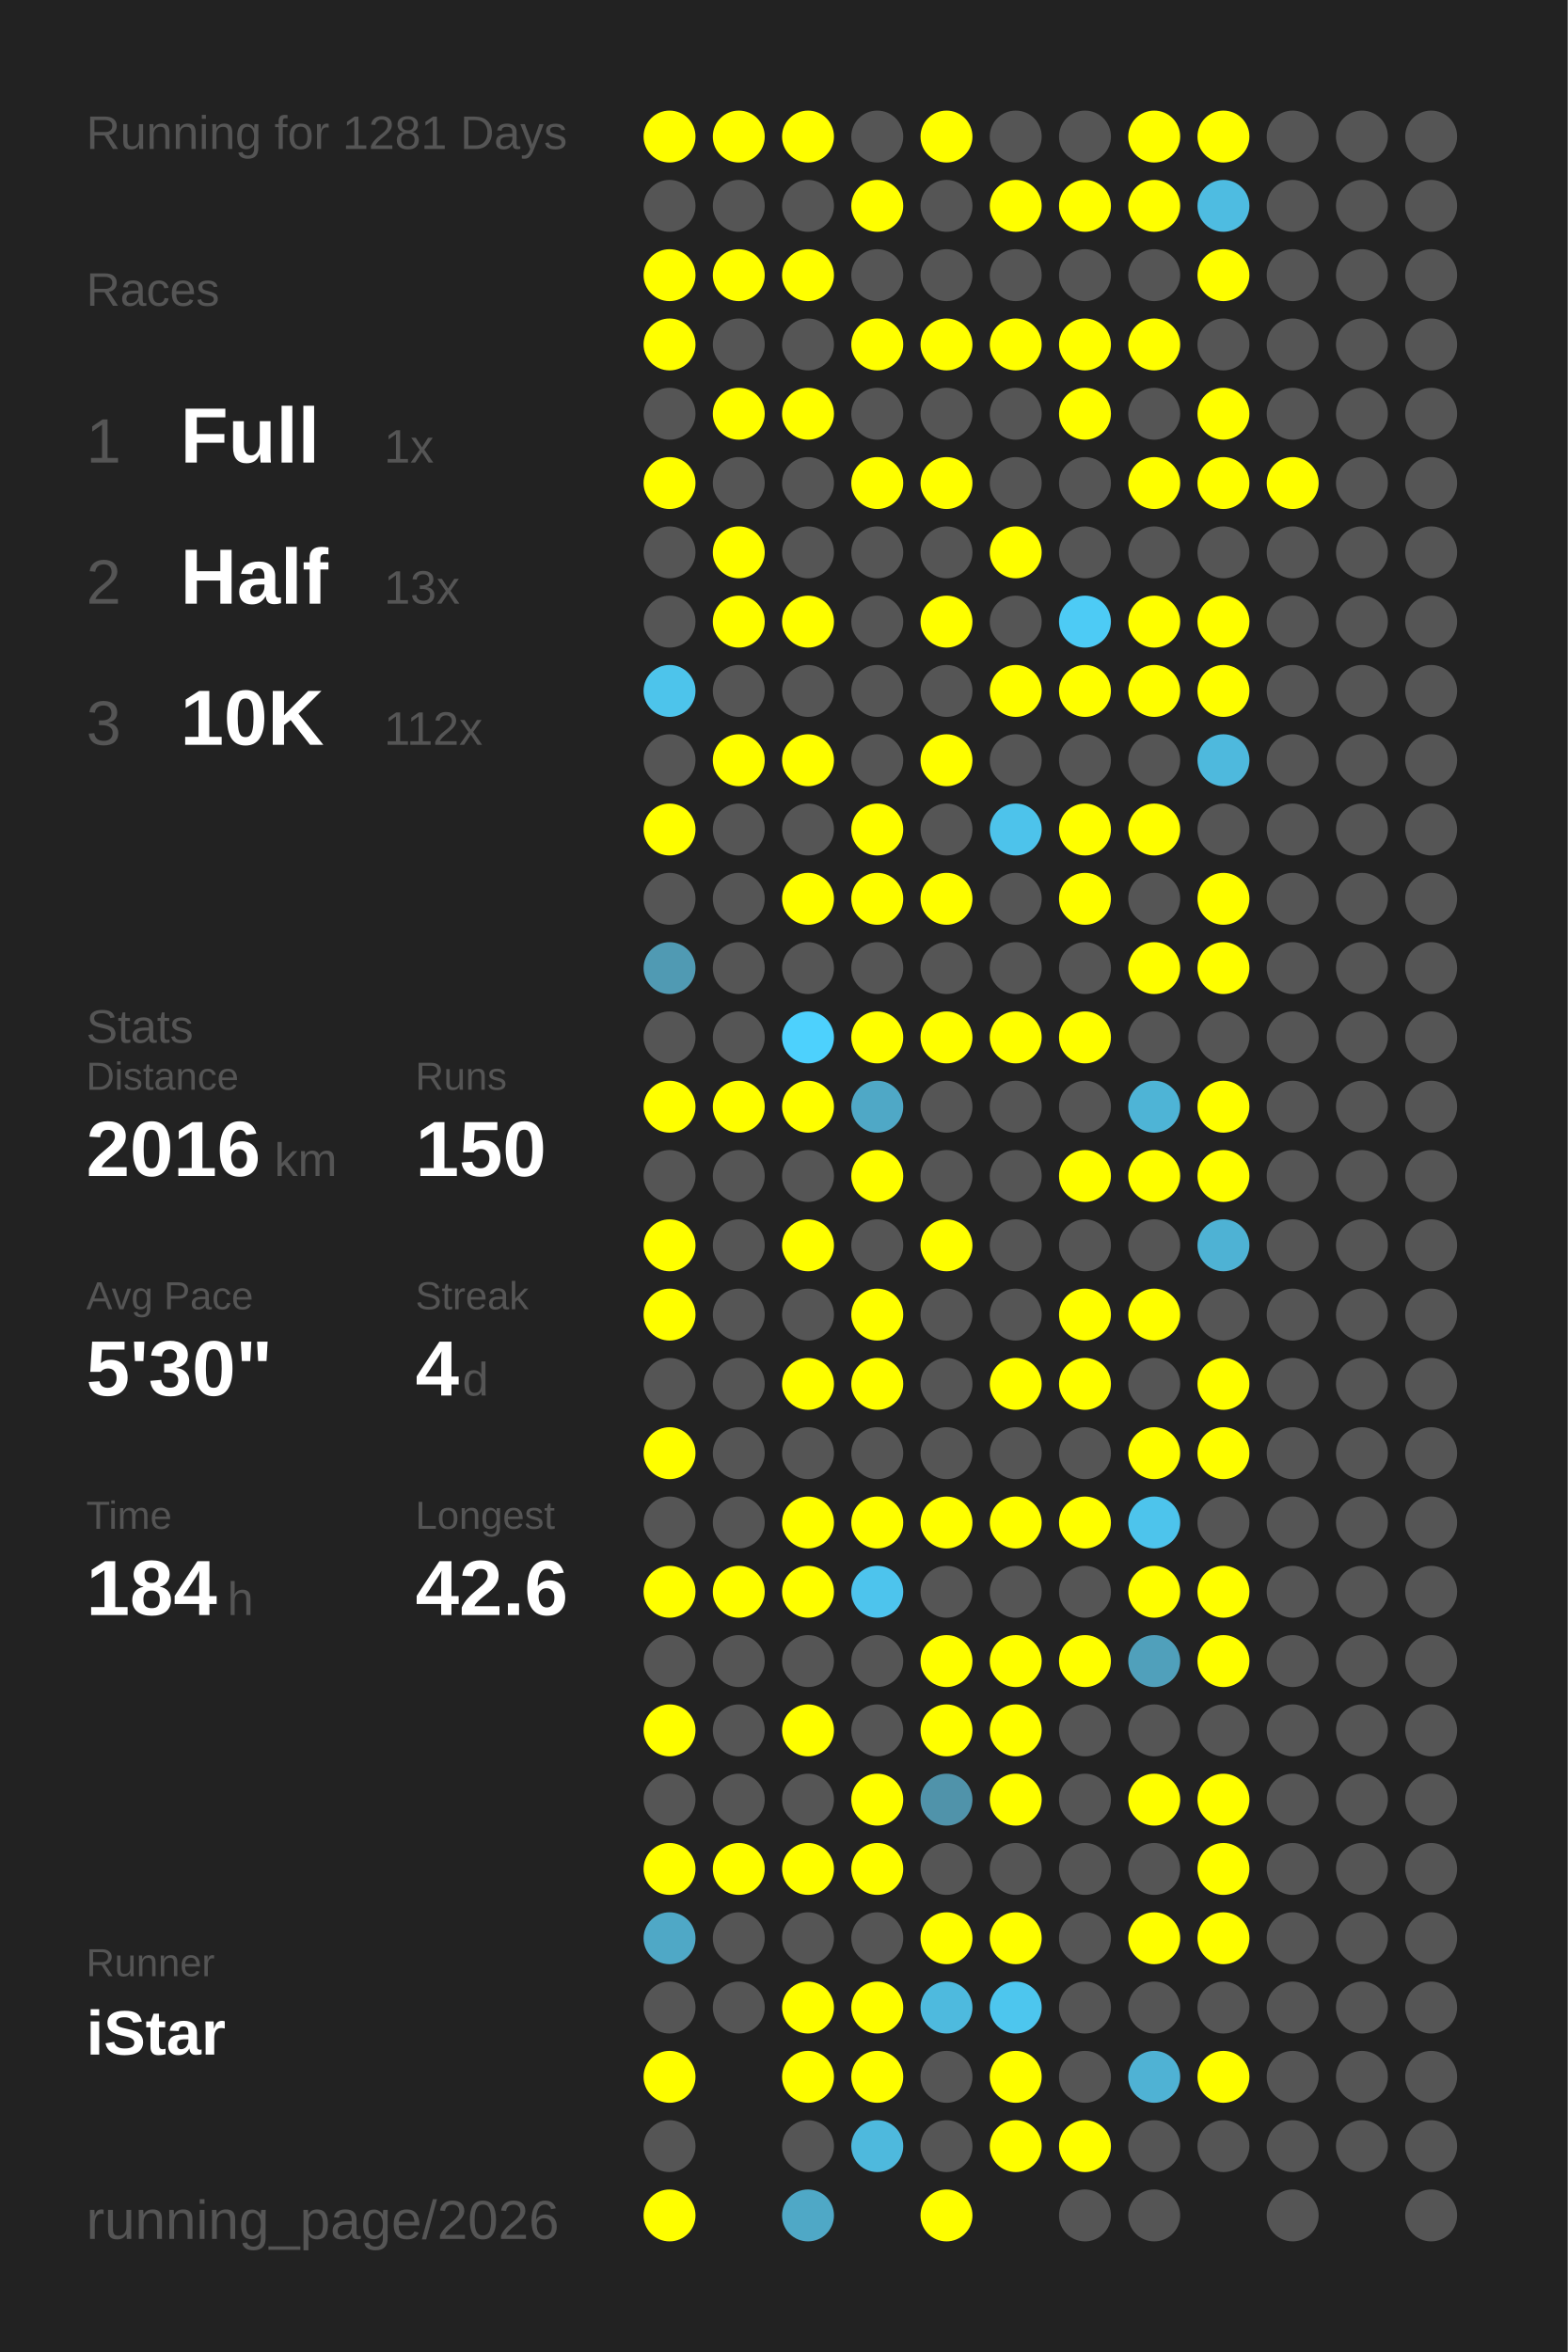
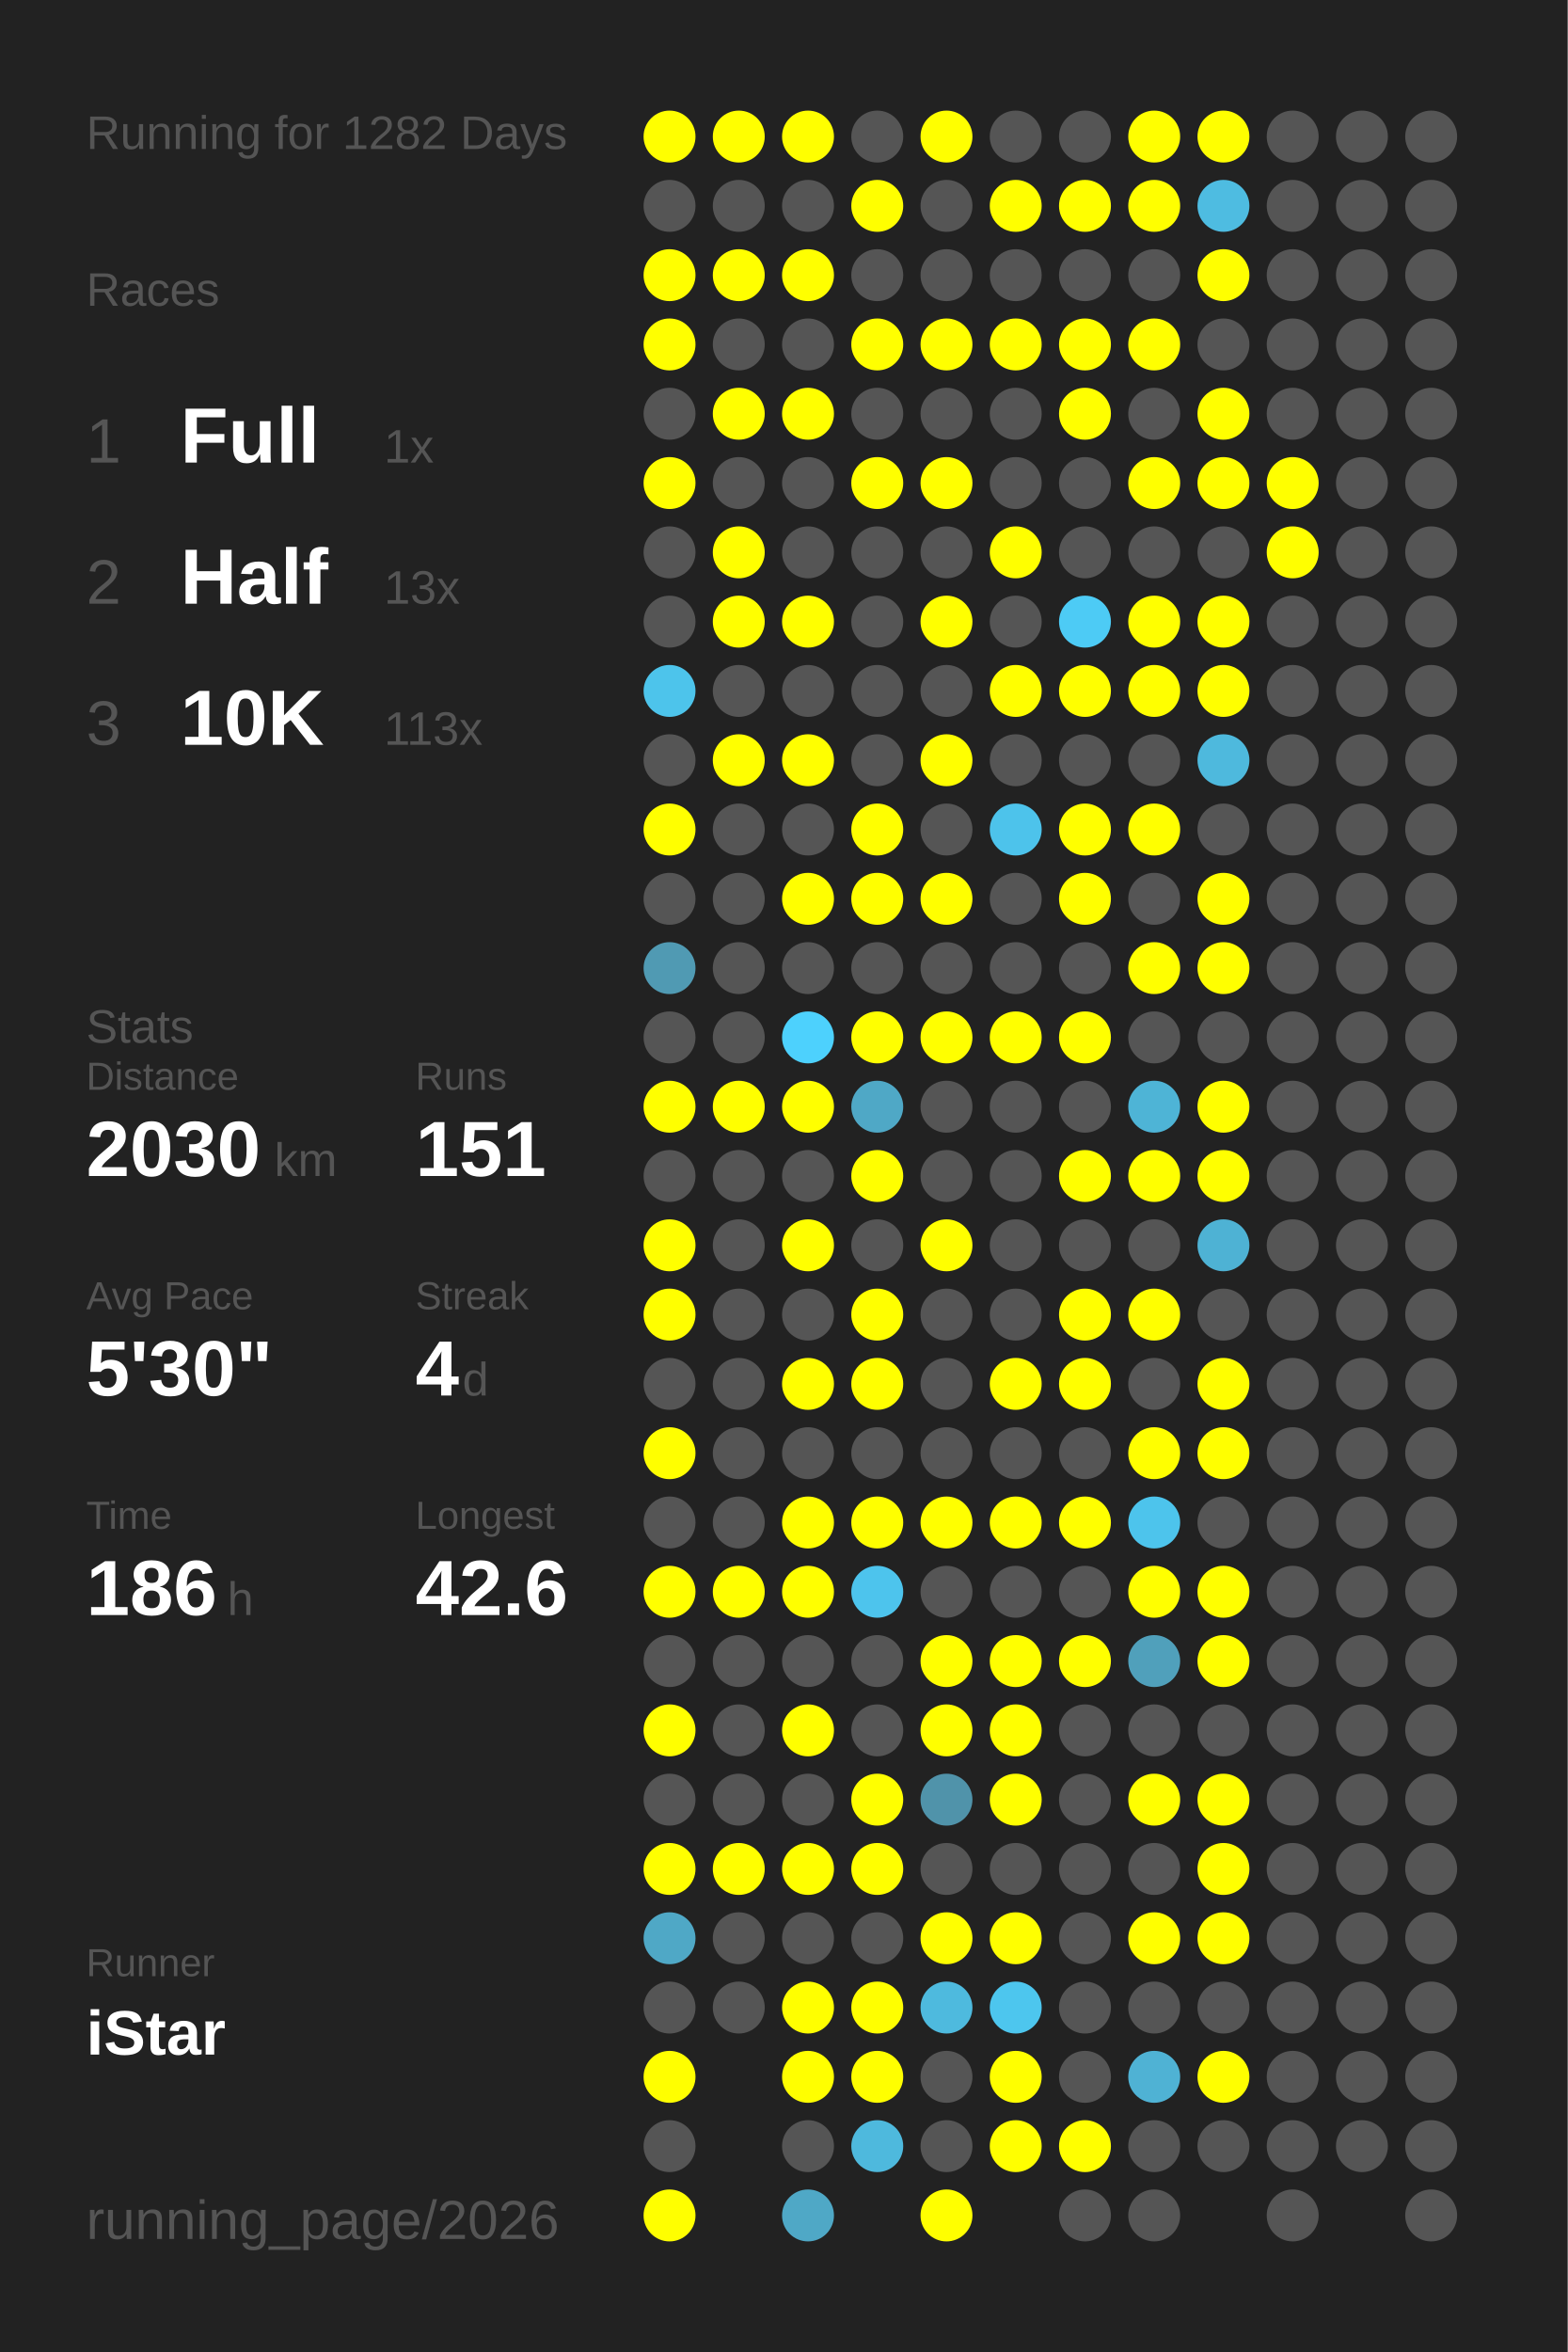
<svg xmlns="http://www.w3.org/2000/svg" baseProfile="full" height="300mm" version="1.1" viewBox="0,0,200,300" width="200mm">
  <defs />
  <rect fill="#222222" height="300" width="200" x="0" y="0" />
-   <text fill="#555555" style="font-size:6px; font-family:Arial;" x="11" y="19">Running for 1281 Days</text>
+   <text fill="#555555" style="font-size:6px; font-family:Arial;" x="11" y="19">Running for 1282 Days</text>
  <text fill="#555555" style="font-size:6px; font-family:Arial;" x="11" y="39">Races</text>
  <text fill="#555555" style="font-size:8px; font-family:Arial;" x="11" y="59">1</text>
  <text fill="#FFFFFF" style="font-size:10px; font-family:Arial; font-weight:bold;" x="23" y="59">Full</text>
  <text fill="#555555" style="font-size:6px; font-family:Arial;" x="49" y="59">1x</text>
  <text fill="#555555" style="font-size:8px; font-family:Arial;" x="11" y="77">2</text>
  <text fill="#FFFFFF" style="font-size:10px; font-family:Arial; font-weight:bold;" x="23" y="77">Half</text>
  <text fill="#555555" style="font-size:6px; font-family:Arial;" x="49" y="77">13x</text>
  <text fill="#555555" style="font-size:8px; font-family:Arial;" x="11" y="95">3</text>
  <text fill="#FFFFFF" style="font-size:10px; font-family:Arial; font-weight:bold;" x="23" y="95">10K</text>
-   <text fill="#555555" style="font-size:6px; font-family:Arial;" x="49" y="95">112x</text>
+   <text fill="#555555" style="font-size:6px; font-family:Arial;" x="49" y="95">113x</text>
  <text fill="#555555" style="font-size:6px; font-family:Arial;" x="11" y="133">Stats</text>
  <text fill="#555555" style="font-size:5px; font-family:Arial;" x="11" y="139">Distance</text>
-   <text fill="#FFFFFF" style="font-size:10px; font-family:Arial; font-weight:bold;" x="11" y="150">2016</text>
+   <text fill="#FFFFFF" style="font-size:10px; font-family:Arial; font-weight:bold;" x="11" y="150">2030</text>
  <text fill="#555555" style="font-size:6px; font-family:Arial;" x="35" y="150">km</text>
  <text fill="#555555" style="font-size:5px; font-family:Arial;" x="53" y="139">Runs</text>
-   <text fill="#FFFFFF" style="font-size:10px; font-family:Arial; font-weight:bold;" x="53" y="150">150</text>
+   <text fill="#FFFFFF" style="font-size:10px; font-family:Arial; font-weight:bold;" x="53" y="150">151</text>
  <text fill="#555555" style="font-size:5px; font-family:Arial;" x="11" y="167">Avg Pace</text>
  <text fill="#FFFFFF" style="font-size:10px; font-family:Arial; font-weight:bold;" x="11" y="178">5'30"</text>
  <text fill="#555555" style="font-size:5px; font-family:Arial;" x="53" y="167">Streak</text>
  <text fill="#FFFFFF" style="font-size:10px; font-family:Arial; font-weight:bold;" x="53" y="178">4</text>
  <text fill="#555555" style="font-size:6px; font-family:Arial;" x="59" y="178">d</text>
  <text fill="#555555" style="font-size:5px; font-family:Arial;" x="11" y="195">Time</text>
-   <text fill="#FFFFFF" style="font-size:10px; font-family:Arial; font-weight:bold;" x="11" y="206">184</text>
+   <text fill="#FFFFFF" style="font-size:10px; font-family:Arial; font-weight:bold;" x="11" y="206">186</text>
  <text fill="#555555" style="font-size:6px; font-family:Arial;" x="29" y="206">h</text>
  <text fill="#555555" style="font-size:5px; font-family:Arial;" x="53" y="195">Longest</text>
  <text fill="#FFFFFF" style="font-size:10px; font-family:Arial; font-weight:bold;" x="53" y="206">42.6</text>
  <text fill="#555555" style="font-size:5px; font-family:Arial;" x="11" y="252.065">Runner</text>
  <text fill="#FFFFFF" style="font-size:8px; font-family:Arial; font-weight:bold;" x="11" y="262.065">iStar</text>
  <text fill="#555555" style="font-size:7px; font-family:Arial;" x="11" y="285.581">running_page/2026</text>
  <circle cx="85.417" cy="17.419" fill="#FFFF00" r="3.312" />
  <circle cx="85.417" cy="26.258" fill="#555555" r="3.312" />
  <circle cx="85.417" cy="35.097" fill="#FFFF00" r="3.312" />
  <circle cx="85.417" cy="43.935" fill="#FFFF00" r="3.312" />
  <circle cx="85.417" cy="52.774" fill="#555555" r="3.312" />
  <circle cx="85.417" cy="61.613" fill="#FFFF00" r="3.312" />
  <circle cx="85.417" cy="70.452" fill="#555555" r="3.312" />
  <circle cx="85.417" cy="79.29" fill="#555555" r="3.312" />
  <circle cx="85.417" cy="88.129" fill="#4dc4eb" r="3.312" />
  <circle cx="85.417" cy="96.968" fill="#555555" r="3.312" />
  <circle cx="85.417" cy="105.806" fill="#FFFF00" r="3.312" />
  <circle cx="85.417" cy="114.645" fill="#555555" r="3.312" />
  <circle cx="85.417" cy="123.484" fill="#509ab3" r="3.312" />
  <circle cx="85.417" cy="132.323" fill="#555555" r="3.312" />
  <circle cx="85.417" cy="141.161" fill="#FFFF00" r="3.312" />
  <circle cx="85.417" cy="150" fill="#555555" r="3.312" />
  <circle cx="85.417" cy="158.839" fill="#FFFF00" r="3.312" />
  <circle cx="85.417" cy="167.677" fill="#FFFF00" r="3.312" />
  <circle cx="85.417" cy="176.516" fill="#555555" r="3.312" />
  <circle cx="85.417" cy="185.355" fill="#FFFF00" r="3.312" />
  <circle cx="85.417" cy="194.194" fill="#555555" r="3.312" />
  <circle cx="85.417" cy="203.032" fill="#FFFF00" r="3.312" />
  <circle cx="85.417" cy="211.871" fill="#555555" r="3.312" />
  <circle cx="85.417" cy="220.71" fill="#FFFF00" r="3.312" />
  <circle cx="85.417" cy="229.548" fill="#555555" r="3.312" />
  <circle cx="85.417" cy="238.387" fill="#FFFF00" r="3.312" />
  <circle cx="85.417" cy="247.226" fill="#4fa8c6" r="3.312" />
  <circle cx="85.417" cy="256.065" fill="#555555" r="3.312" />
  <circle cx="85.417" cy="264.903" fill="#FFFF00" r="3.312" />
  <circle cx="85.417" cy="273.742" fill="#555555" r="3.312" />
  <circle cx="85.417" cy="282.581" fill="#FFFF00" r="3.312" />
  <circle cx="94.25" cy="17.419" fill="#FFFF00" r="3.312" />
  <circle cx="94.25" cy="26.258" fill="#555555" r="3.312" />
  <circle cx="94.25" cy="35.097" fill="#FFFF00" r="3.312" />
  <circle cx="94.25" cy="43.935" fill="#555555" r="3.312" />
  <circle cx="94.25" cy="52.774" fill="#FFFF00" r="3.312" />
  <circle cx="94.25" cy="61.613" fill="#555555" r="3.312" />
  <circle cx="94.25" cy="70.452" fill="#FFFF00" r="3.312" />
  <circle cx="94.25" cy="79.29" fill="#FFFF00" r="3.312" />
  <circle cx="94.25" cy="88.129" fill="#555555" r="3.312" />
  <circle cx="94.25" cy="96.968" fill="#FFFF00" r="3.312" />
  <circle cx="94.25" cy="105.806" fill="#555555" r="3.312" />
  <circle cx="94.25" cy="114.645" fill="#555555" r="3.312" />
  <circle cx="94.25" cy="123.484" fill="#555555" r="3.312" />
  <circle cx="94.25" cy="132.323" fill="#555555" r="3.312" />
  <circle cx="94.25" cy="141.161" fill="#FFFF00" r="3.312" />
  <circle cx="94.25" cy="150" fill="#555555" r="3.312" />
  <circle cx="94.25" cy="158.839" fill="#555555" r="3.312" />
  <circle cx="94.25" cy="167.677" fill="#555555" r="3.312" />
  <circle cx="94.25" cy="176.516" fill="#555555" r="3.312" />
  <circle cx="94.25" cy="185.355" fill="#555555" r="3.312" />
  <circle cx="94.25" cy="194.194" fill="#555555" r="3.312" />
  <circle cx="94.25" cy="203.032" fill="#FFFF00" r="3.312" />
  <circle cx="94.25" cy="211.871" fill="#555555" r="3.312" />
  <circle cx="94.25" cy="220.71" fill="#555555" r="3.312" />
  <circle cx="94.25" cy="229.548" fill="#555555" r="3.312" />
  <circle cx="94.25" cy="238.387" fill="#FFFF00" r="3.312" />
  <circle cx="94.25" cy="247.226" fill="#555555" r="3.312" />
  <circle cx="94.25" cy="256.065" fill="#555555" r="3.312" />
  <circle cx="103.083" cy="17.419" fill="#FFFF00" r="3.312" />
  <circle cx="103.083" cy="26.258" fill="#555555" r="3.312" />
  <circle cx="103.083" cy="35.097" fill="#FFFF00" r="3.312" />
  <circle cx="103.083" cy="43.935" fill="#555555" r="3.312" />
  <circle cx="103.083" cy="52.774" fill="#FFFF00" r="3.312" />
  <circle cx="103.083" cy="61.613" fill="#555555" r="3.312" />
  <circle cx="103.083" cy="70.452" fill="#555555" r="3.312" />
  <circle cx="103.083" cy="79.29" fill="#FFFF00" r="3.312" />
  <circle cx="103.083" cy="88.129" fill="#555555" r="3.312" />
  <circle cx="103.083" cy="96.968" fill="#FFFF00" r="3.312" />
  <circle cx="103.083" cy="105.806" fill="#555555" r="3.312" />
  <circle cx="103.083" cy="114.645" fill="#FFFF00" r="3.312" />
  <circle cx="103.083" cy="123.484" fill="#555555" r="3.312" />
  <circle cx="103.083" cy="132.323" fill="#4dd1fd" r="3.312" />
  <circle cx="103.083" cy="141.161" fill="#FFFF00" r="3.312" />
  <circle cx="103.083" cy="150" fill="#555555" r="3.312" />
  <circle cx="103.083" cy="158.839" fill="#FFFF00" r="3.312" />
  <circle cx="103.083" cy="167.677" fill="#555555" r="3.312" />
  <circle cx="103.083" cy="176.516" fill="#FFFF00" r="3.312" />
  <circle cx="103.083" cy="185.355" fill="#555555" r="3.312" />
  <circle cx="103.083" cy="194.194" fill="#FFFF00" r="3.312" />
  <circle cx="103.083" cy="203.032" fill="#FFFF00" r="3.312" />
  <circle cx="103.083" cy="211.871" fill="#555555" r="3.312" />
  <circle cx="103.083" cy="220.71" fill="#FFFF00" r="3.312" />
  <circle cx="103.083" cy="229.548" fill="#555555" r="3.312" />
  <circle cx="103.083" cy="238.387" fill="#FFFF00" r="3.312" />
  <circle cx="103.083" cy="247.226" fill="#555555" r="3.312" />
  <circle cx="103.083" cy="256.065" fill="#FFFF00" r="3.312" />
  <circle cx="103.083" cy="264.903" fill="#FFFF00" r="3.312" />
  <circle cx="103.083" cy="273.742" fill="#555555" r="3.312" />
  <circle cx="103.083" cy="282.581" fill="#4fa8c6" r="3.312" />
  <circle cx="111.917" cy="17.419" fill="#555555" r="3.312" />
  <circle cx="111.917" cy="26.258" fill="#FFFF00" r="3.312" />
  <circle cx="111.917" cy="35.097" fill="#555555" r="3.312" />
  <circle cx="111.917" cy="43.935" fill="#FFFF00" r="3.312" />
  <circle cx="111.917" cy="52.774" fill="#555555" r="3.312" />
  <circle cx="111.917" cy="61.613" fill="#FFFF00" r="3.312" />
  <circle cx="111.917" cy="70.452" fill="#555555" r="3.312" />
  <circle cx="111.917" cy="79.29" fill="#555555" r="3.312" />
  <circle cx="111.917" cy="88.129" fill="#555555" r="3.312" />
  <circle cx="111.917" cy="96.968" fill="#555555" r="3.312" />
  <circle cx="111.917" cy="105.806" fill="#FFFF00" r="3.312" />
  <circle cx="111.917" cy="114.645" fill="#FFFF00" r="3.312" />
  <circle cx="111.917" cy="123.484" fill="#555555" r="3.312" />
  <circle cx="111.917" cy="132.323" fill="#FFFF00" r="3.312" />
  <circle cx="111.917" cy="141.161" fill="#4fa8c6" r="3.312" />
  <circle cx="111.917" cy="150" fill="#FFFF00" r="3.312" />
  <circle cx="111.917" cy="158.839" fill="#555555" r="3.312" />
  <circle cx="111.917" cy="167.677" fill="#FFFF00" r="3.312" />
  <circle cx="111.917" cy="176.516" fill="#FFFF00" r="3.312" />
  <circle cx="111.917" cy="185.355" fill="#555555" r="3.312" />
  <circle cx="111.917" cy="194.194" fill="#FFFF00" r="3.312" />
  <circle cx="111.917" cy="203.032" fill="#4dc4ed" r="3.312" />
  <circle cx="111.917" cy="211.871" fill="#555555" r="3.312" />
  <circle cx="111.917" cy="220.71" fill="#555555" r="3.312" />
  <circle cx="111.917" cy="229.548" fill="#FFFF00" r="3.312" />
  <circle cx="111.917" cy="238.387" fill="#FFFF00" r="3.312" />
  <circle cx="111.917" cy="247.226" fill="#555555" r="3.312" />
  <circle cx="111.917" cy="256.065" fill="#FFFF00" r="3.312" />
  <circle cx="111.917" cy="264.903" fill="#FFFF00" r="3.312" />
  <circle cx="111.917" cy="273.742" fill="#4eb9dd" r="3.312" />
  <circle cx="120.75" cy="17.419" fill="#FFFF00" r="3.312" />
  <circle cx="120.75" cy="26.258" fill="#555555" r="3.312" />
  <circle cx="120.75" cy="35.097" fill="#555555" r="3.312" />
  <circle cx="120.75" cy="43.935" fill="#FFFF00" r="3.312" />
  <circle cx="120.75" cy="52.774" fill="#555555" r="3.312" />
  <circle cx="120.75" cy="61.613" fill="#FFFF00" r="3.312" />
  <circle cx="120.75" cy="70.452" fill="#555555" r="3.312" />
  <circle cx="120.75" cy="79.29" fill="#FFFF00" r="3.312" />
  <circle cx="120.75" cy="88.129" fill="#555555" r="3.312" />
  <circle cx="120.75" cy="96.968" fill="#FFFF00" r="3.312" />
  <circle cx="120.75" cy="105.806" fill="#555555" r="3.312" />
  <circle cx="120.75" cy="114.645" fill="#FFFF00" r="3.312" />
  <circle cx="120.75" cy="123.484" fill="#555555" r="3.312" />
  <circle cx="120.75" cy="132.323" fill="#FFFF00" r="3.312" />
  <circle cx="120.75" cy="141.161" fill="#555555" r="3.312" />
  <circle cx="120.75" cy="150" fill="#555555" r="3.312" />
  <circle cx="120.75" cy="158.839" fill="#FFFF00" r="3.312" />
  <circle cx="120.75" cy="167.677" fill="#555555" r="3.312" />
  <circle cx="120.75" cy="176.516" fill="#555555" r="3.312" />
  <circle cx="120.75" cy="185.355" fill="#555555" r="3.312" />
  <circle cx="120.75" cy="194.194" fill="#FFFF00" r="3.312" />
  <circle cx="120.75" cy="203.032" fill="#555555" r="3.312" />
  <circle cx="120.75" cy="211.871" fill="#FFFF00" r="3.312" />
  <circle cx="120.75" cy="220.71" fill="#FFFF00" r="3.312" />
  <circle cx="120.75" cy="229.548" fill="#5093aa" r="3.312" />
  <circle cx="120.75" cy="238.387" fill="#555555" r="3.312" />
  <circle cx="120.75" cy="247.226" fill="#FFFF00" r="3.312" />
  <circle cx="120.75" cy="256.065" fill="#4ebade" r="3.312" />
  <circle cx="120.75" cy="264.903" fill="#555555" r="3.312" />
  <circle cx="120.75" cy="273.742" fill="#555555" r="3.312" />
  <circle cx="120.75" cy="282.581" fill="#FFFF00" r="3.312" />
  <circle cx="129.583" cy="17.419" fill="#555555" r="3.312" />
  <circle cx="129.583" cy="26.258" fill="#FFFF00" r="3.312" />
  <circle cx="129.583" cy="35.097" fill="#555555" r="3.312" />
  <circle cx="129.583" cy="43.935" fill="#FFFF00" r="3.312" />
  <circle cx="129.583" cy="52.774" fill="#555555" r="3.312" />
  <circle cx="129.583" cy="61.613" fill="#555555" r="3.312" />
  <circle cx="129.583" cy="70.452" fill="#FFFF00" r="3.312" />
  <circle cx="129.583" cy="79.29" fill="#555555" r="3.312" />
  <circle cx="129.583" cy="88.129" fill="#FFFF00" r="3.312" />
  <circle cx="129.583" cy="96.968" fill="#555555" r="3.312" />
  <circle cx="129.583" cy="105.806" fill="#4dc3eb" r="3.312" />
  <circle cx="129.583" cy="114.645" fill="#555555" r="3.312" />
  <circle cx="129.583" cy="123.484" fill="#555555" r="3.312" />
  <circle cx="129.583" cy="132.323" fill="#FFFF00" r="3.312" />
  <circle cx="129.583" cy="141.161" fill="#555555" r="3.312" />
  <circle cx="129.583" cy="150" fill="#555555" r="3.312" />
  <circle cx="129.583" cy="158.839" fill="#555555" r="3.312" />
  <circle cx="129.583" cy="167.677" fill="#555555" r="3.312" />
  <circle cx="129.583" cy="176.516" fill="#FFFF00" r="3.312" />
  <circle cx="129.583" cy="185.355" fill="#555555" r="3.312" />
  <circle cx="129.583" cy="194.194" fill="#FFFF00" r="3.312" />
  <circle cx="129.583" cy="203.032" fill="#555555" r="3.312" />
  <circle cx="129.583" cy="211.871" fill="#FFFF00" r="3.312" />
  <circle cx="129.583" cy="220.71" fill="#FFFF00" r="3.312" />
  <circle cx="129.583" cy="229.548" fill="#FFFF00" r="3.312" />
  <circle cx="129.583" cy="238.387" fill="#555555" r="3.312" />
  <circle cx="129.583" cy="247.226" fill="#FFFF00" r="3.312" />
  <circle cx="129.583" cy="256.065" fill="#4dc6ee" r="3.312" />
  <circle cx="129.583" cy="264.903" fill="#FFFF00" r="3.312" />
  <circle cx="129.583" cy="273.742" fill="#FFFF00" r="3.312" />
  <circle cx="138.417" cy="17.419" fill="#555555" r="3.312" />
  <circle cx="138.417" cy="26.258" fill="#FFFF00" r="3.312" />
  <circle cx="138.417" cy="35.097" fill="#555555" r="3.312" />
  <circle cx="138.417" cy="43.935" fill="#FFFF00" r="3.312" />
  <circle cx="138.417" cy="52.774" fill="#FFFF00" r="3.312" />
  <circle cx="138.417" cy="61.613" fill="#555555" r="3.312" />
  <circle cx="138.417" cy="70.452" fill="#555555" r="3.312" />
  <circle cx="138.417" cy="79.29" fill="#4dcbf5" r="3.312" />
  <circle cx="138.417" cy="88.129" fill="#FFFF00" r="3.312" />
  <circle cx="138.417" cy="96.968" fill="#555555" r="3.312" />
  <circle cx="138.417" cy="105.806" fill="#FFFF00" r="3.312" />
  <circle cx="138.417" cy="114.645" fill="#FFFF00" r="3.312" />
  <circle cx="138.417" cy="123.484" fill="#555555" r="3.312" />
  <circle cx="138.417" cy="132.323" fill="#FFFF00" r="3.312" />
  <circle cx="138.417" cy="141.161" fill="#555555" r="3.312" />
  <circle cx="138.417" cy="150" fill="#FFFF00" r="3.312" />
  <circle cx="138.417" cy="158.839" fill="#555555" r="3.312" />
  <circle cx="138.417" cy="167.677" fill="#FFFF00" r="3.312" />
  <circle cx="138.417" cy="176.516" fill="#FFFF00" r="3.312" />
  <circle cx="138.417" cy="185.355" fill="#555555" r="3.312" />
  <circle cx="138.417" cy="194.194" fill="#FFFF00" r="3.312" />
  <circle cx="138.417" cy="203.032" fill="#555555" r="3.312" />
  <circle cx="138.417" cy="211.871" fill="#FFFF00" r="3.312" />
  <circle cx="138.417" cy="220.71" fill="#555555" r="3.312" />
  <circle cx="138.417" cy="229.548" fill="#555555" r="3.312" />
  <circle cx="138.417" cy="238.387" fill="#555555" r="3.312" />
  <circle cx="138.417" cy="247.226" fill="#555555" r="3.312" />
  <circle cx="138.417" cy="256.065" fill="#555555" r="3.312" />
  <circle cx="138.417" cy="264.903" fill="#555555" r="3.312" />
  <circle cx="138.417" cy="273.742" fill="#FFFF00" r="3.312" />
  <circle cx="138.417" cy="282.581" fill="#555555" r="3.312" />
  <circle cx="147.25" cy="17.419" fill="#FFFF00" r="3.312" />
  <circle cx="147.25" cy="26.258" fill="#FFFF00" r="3.312" />
  <circle cx="147.25" cy="35.097" fill="#555555" r="3.312" />
  <circle cx="147.25" cy="43.935" fill="#FFFF00" r="3.312" />
  <circle cx="147.25" cy="52.774" fill="#555555" r="3.312" />
  <circle cx="147.25" cy="61.613" fill="#FFFF00" r="3.312" />
  <circle cx="147.25" cy="70.452" fill="#555555" r="3.312" />
  <circle cx="147.25" cy="79.29" fill="#FFFF00" r="3.312" />
  <circle cx="147.25" cy="88.129" fill="#FFFF00" r="3.312" />
  <circle cx="147.25" cy="96.968" fill="#555555" r="3.312" />
  <circle cx="147.25" cy="105.806" fill="#FFFF00" r="3.312" />
  <circle cx="147.25" cy="114.645" fill="#555555" r="3.312" />
  <circle cx="147.25" cy="123.484" fill="#FFFF00" r="3.312" />
  <circle cx="147.25" cy="132.323" fill="#555555" r="3.312" />
  <circle cx="147.25" cy="141.161" fill="#4eb4d6" r="3.312" />
  <circle cx="147.25" cy="150" fill="#FFFF00" r="3.312" />
  <circle cx="147.25" cy="158.839" fill="#555555" r="3.312" />
  <circle cx="147.25" cy="167.677" fill="#FFFF00" r="3.312" />
  <circle cx="147.25" cy="176.516" fill="#555555" r="3.312" />
  <circle cx="147.25" cy="185.355" fill="#FFFF00" r="3.312" />
  <circle cx="147.25" cy="194.194" fill="#4dc4ec" r="3.312" />
  <circle cx="147.25" cy="203.032" fill="#FFFF00" r="3.312" />
  <circle cx="147.25" cy="211.871" fill="#50a0bb" r="3.312" />
  <circle cx="147.25" cy="220.71" fill="#555555" r="3.312" />
  <circle cx="147.25" cy="229.548" fill="#FFFF00" r="3.312" />
  <circle cx="147.25" cy="238.387" fill="#555555" r="3.312" />
  <circle cx="147.25" cy="247.226" fill="#FFFF00" r="3.312" />
  <circle cx="147.25" cy="256.065" fill="#555555" r="3.312" />
  <circle cx="147.25" cy="264.903" fill="#4fb2d4" r="3.312" />
  <circle cx="147.25" cy="273.742" fill="#555555" r="3.312" />
  <circle cx="147.25" cy="282.581" fill="#555555" r="3.312" />
  <circle cx="156.083" cy="17.419" fill="#FFFF00" r="3.312" />
  <circle cx="156.083" cy="26.258" fill="#4ebce1" r="3.312" />
  <circle cx="156.083" cy="35.097" fill="#FFFF00" r="3.312" />
  <circle cx="156.083" cy="43.935" fill="#555555" r="3.312" />
  <circle cx="156.083" cy="52.774" fill="#FFFF00" r="3.312" />
  <circle cx="156.083" cy="61.613" fill="#FFFF00" r="3.312" />
  <circle cx="156.083" cy="70.452" fill="#555555" r="3.312" />
  <circle cx="156.083" cy="79.29" fill="#FFFF00" r="3.312" />
  <circle cx="156.083" cy="88.129" fill="#FFFF00" r="3.312" />
  <circle cx="156.083" cy="96.968" fill="#4eb9dd" r="3.312" />
  <circle cx="156.083" cy="105.806" fill="#555555" r="3.312" />
  <circle cx="156.083" cy="114.645" fill="#FFFF00" r="3.312" />
  <circle cx="156.083" cy="123.484" fill="#FFFF00" r="3.312" />
  <circle cx="156.083" cy="132.323" fill="#555555" r="3.312" />
  <circle cx="156.083" cy="141.161" fill="#FFFF00" r="3.312" />
  <circle cx="156.083" cy="150" fill="#FFFF00" r="3.312" />
  <circle cx="156.083" cy="158.839" fill="#4eb2d4" r="3.312" />
  <circle cx="156.083" cy="167.677" fill="#555555" r="3.312" />
  <circle cx="156.083" cy="176.516" fill="#FFFF00" r="3.312" />
  <circle cx="156.083" cy="185.355" fill="#FFFF00" r="3.312" />
  <circle cx="156.083" cy="194.194" fill="#555555" r="3.312" />
  <circle cx="156.083" cy="203.032" fill="#FFFF00" r="3.312" />
  <circle cx="156.083" cy="211.871" fill="#FFFF00" r="3.312" />
  <circle cx="156.083" cy="220.71" fill="#555555" r="3.312" />
  <circle cx="156.083" cy="229.548" fill="#FFFF00" r="3.312" />
  <circle cx="156.083" cy="238.387" fill="#FFFF00" r="3.312" />
  <circle cx="156.083" cy="247.226" fill="#FFFF00" r="3.312" />
  <circle cx="156.083" cy="256.065" fill="#555555" r="3.312" />
  <circle cx="156.083" cy="264.903" fill="#FFFF00" r="3.312" />
  <circle cx="156.083" cy="273.742" fill="#555555" r="3.312" />
  <circle cx="164.917" cy="17.419" fill="#555555" r="3.312" />
  <circle cx="164.917" cy="26.258" fill="#555555" r="3.312" />
  <circle cx="164.917" cy="35.097" fill="#555555" r="3.312" />
  <circle cx="164.917" cy="43.935" fill="#555555" r="3.312" />
  <circle cx="164.917" cy="52.774" fill="#555555" r="3.312" />
  <circle cx="164.917" cy="61.613" fill="#FFFF00" r="3.312" />
-   <circle cx="164.917" cy="70.452" fill="#555555" r="3.312" />
+   <circle cx="164.917" cy="70.452" fill="#FFFF00" r="3.312" />
  <circle cx="164.917" cy="79.29" fill="#555555" r="3.312" />
  <circle cx="164.917" cy="88.129" fill="#555555" r="3.312" />
  <circle cx="164.917" cy="96.968" fill="#555555" r="3.312" />
  <circle cx="164.917" cy="105.806" fill="#555555" r="3.312" />
  <circle cx="164.917" cy="114.645" fill="#555555" r="3.312" />
  <circle cx="164.917" cy="123.484" fill="#555555" r="3.312" />
  <circle cx="164.917" cy="132.323" fill="#555555" r="3.312" />
  <circle cx="164.917" cy="141.161" fill="#555555" r="3.312" />
  <circle cx="164.917" cy="150" fill="#555555" r="3.312" />
  <circle cx="164.917" cy="158.839" fill="#555555" r="3.312" />
  <circle cx="164.917" cy="167.677" fill="#555555" r="3.312" />
  <circle cx="164.917" cy="176.516" fill="#555555" r="3.312" />
  <circle cx="164.917" cy="185.355" fill="#555555" r="3.312" />
  <circle cx="164.917" cy="194.194" fill="#555555" r="3.312" />
  <circle cx="164.917" cy="203.032" fill="#555555" r="3.312" />
  <circle cx="164.917" cy="211.871" fill="#555555" r="3.312" />
  <circle cx="164.917" cy="220.71" fill="#555555" r="3.312" />
  <circle cx="164.917" cy="229.548" fill="#555555" r="3.312" />
  <circle cx="164.917" cy="238.387" fill="#555555" r="3.312" />
  <circle cx="164.917" cy="247.226" fill="#555555" r="3.312" />
  <circle cx="164.917" cy="256.065" fill="#555555" r="3.312" />
  <circle cx="164.917" cy="264.903" fill="#555555" r="3.312" />
  <circle cx="164.917" cy="273.742" fill="#555555" r="3.312" />
  <circle cx="164.917" cy="282.581" fill="#555555" r="3.312" />
  <circle cx="173.75" cy="17.419" fill="#555555" r="3.312" />
  <circle cx="173.75" cy="26.258" fill="#555555" r="3.312" />
  <circle cx="173.75" cy="35.097" fill="#555555" r="3.312" />
  <circle cx="173.75" cy="43.935" fill="#555555" r="3.312" />
  <circle cx="173.75" cy="52.774" fill="#555555" r="3.312" />
  <circle cx="173.75" cy="61.613" fill="#555555" r="3.312" />
  <circle cx="173.75" cy="70.452" fill="#555555" r="3.312" />
  <circle cx="173.75" cy="79.29" fill="#555555" r="3.312" />
  <circle cx="173.75" cy="88.129" fill="#555555" r="3.312" />
  <circle cx="173.75" cy="96.968" fill="#555555" r="3.312" />
  <circle cx="173.75" cy="105.806" fill="#555555" r="3.312" />
  <circle cx="173.75" cy="114.645" fill="#555555" r="3.312" />
  <circle cx="173.75" cy="123.484" fill="#555555" r="3.312" />
  <circle cx="173.75" cy="132.323" fill="#555555" r="3.312" />
  <circle cx="173.75" cy="141.161" fill="#555555" r="3.312" />
  <circle cx="173.75" cy="150" fill="#555555" r="3.312" />
  <circle cx="173.75" cy="158.839" fill="#555555" r="3.312" />
  <circle cx="173.75" cy="167.677" fill="#555555" r="3.312" />
  <circle cx="173.75" cy="176.516" fill="#555555" r="3.312" />
  <circle cx="173.75" cy="185.355" fill="#555555" r="3.312" />
  <circle cx="173.75" cy="194.194" fill="#555555" r="3.312" />
  <circle cx="173.75" cy="203.032" fill="#555555" r="3.312" />
  <circle cx="173.75" cy="211.871" fill="#555555" r="3.312" />
  <circle cx="173.75" cy="220.71" fill="#555555" r="3.312" />
  <circle cx="173.75" cy="229.548" fill="#555555" r="3.312" />
  <circle cx="173.75" cy="238.387" fill="#555555" r="3.312" />
  <circle cx="173.75" cy="247.226" fill="#555555" r="3.312" />
  <circle cx="173.75" cy="256.065" fill="#555555" r="3.312" />
  <circle cx="173.75" cy="264.903" fill="#555555" r="3.312" />
  <circle cx="173.75" cy="273.742" fill="#555555" r="3.312" />
  <circle cx="182.583" cy="17.419" fill="#555555" r="3.312" />
  <circle cx="182.583" cy="26.258" fill="#555555" r="3.312" />
  <circle cx="182.583" cy="35.097" fill="#555555" r="3.312" />
  <circle cx="182.583" cy="43.935" fill="#555555" r="3.312" />
  <circle cx="182.583" cy="52.774" fill="#555555" r="3.312" />
  <circle cx="182.583" cy="61.613" fill="#555555" r="3.312" />
  <circle cx="182.583" cy="70.452" fill="#555555" r="3.312" />
  <circle cx="182.583" cy="79.29" fill="#555555" r="3.312" />
  <circle cx="182.583" cy="88.129" fill="#555555" r="3.312" />
  <circle cx="182.583" cy="96.968" fill="#555555" r="3.312" />
  <circle cx="182.583" cy="105.806" fill="#555555" r="3.312" />
  <circle cx="182.583" cy="114.645" fill="#555555" r="3.312" />
  <circle cx="182.583" cy="123.484" fill="#555555" r="3.312" />
  <circle cx="182.583" cy="132.323" fill="#555555" r="3.312" />
  <circle cx="182.583" cy="141.161" fill="#555555" r="3.312" />
  <circle cx="182.583" cy="150" fill="#555555" r="3.312" />
  <circle cx="182.583" cy="158.839" fill="#555555" r="3.312" />
  <circle cx="182.583" cy="167.677" fill="#555555" r="3.312" />
  <circle cx="182.583" cy="176.516" fill="#555555" r="3.312" />
  <circle cx="182.583" cy="185.355" fill="#555555" r="3.312" />
  <circle cx="182.583" cy="194.194" fill="#555555" r="3.312" />
  <circle cx="182.583" cy="203.032" fill="#555555" r="3.312" />
  <circle cx="182.583" cy="211.871" fill="#555555" r="3.312" />
  <circle cx="182.583" cy="220.71" fill="#555555" r="3.312" />
  <circle cx="182.583" cy="229.548" fill="#555555" r="3.312" />
  <circle cx="182.583" cy="238.387" fill="#555555" r="3.312" />
  <circle cx="182.583" cy="247.226" fill="#555555" r="3.312" />
  <circle cx="182.583" cy="256.065" fill="#555555" r="3.312" />
  <circle cx="182.583" cy="264.903" fill="#555555" r="3.312" />
  <circle cx="182.583" cy="273.742" fill="#555555" r="3.312" />
  <circle cx="182.583" cy="282.581" fill="#555555" r="3.312" />
</svg>
